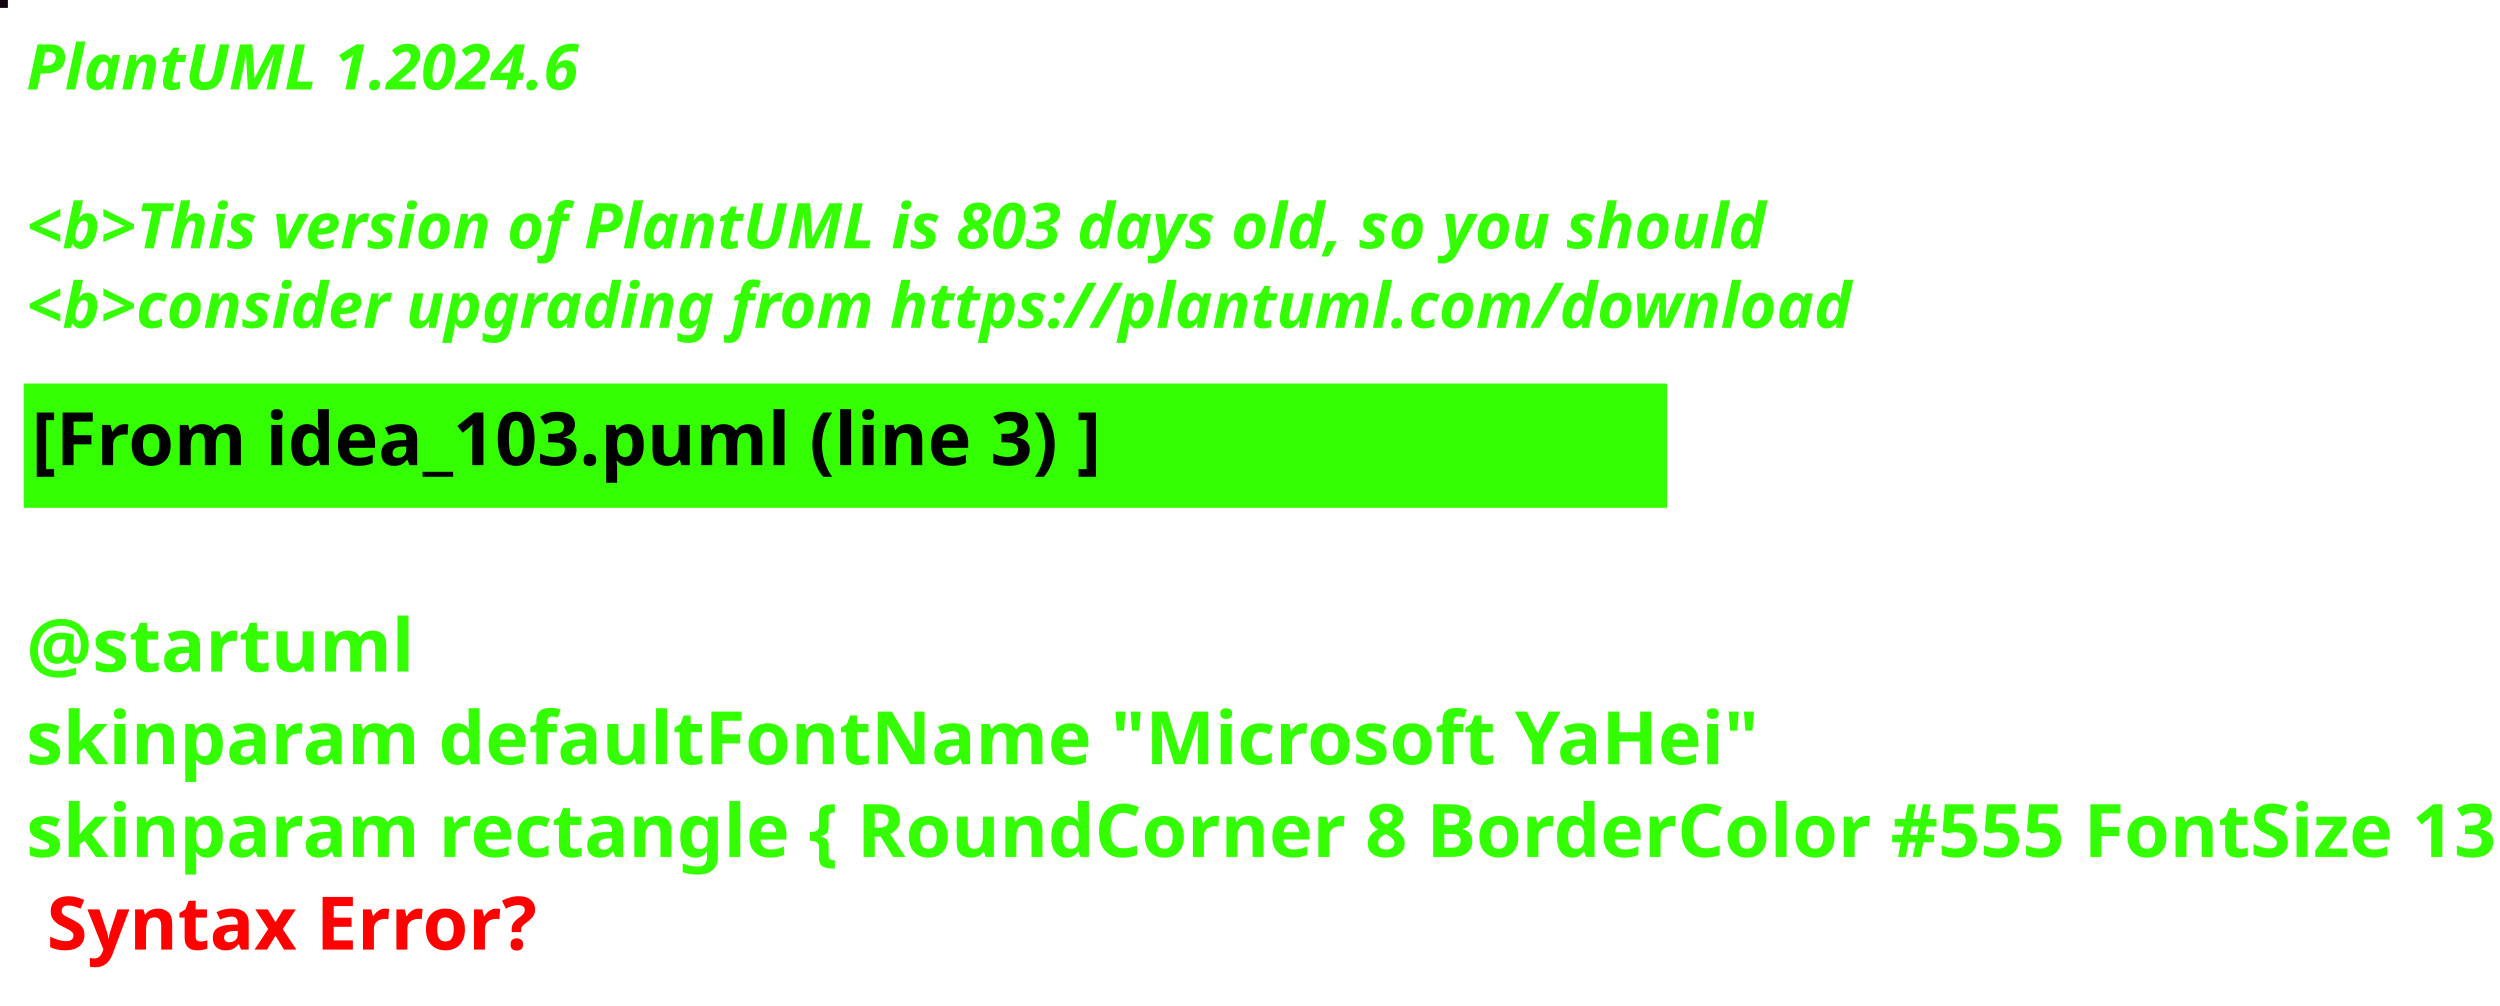
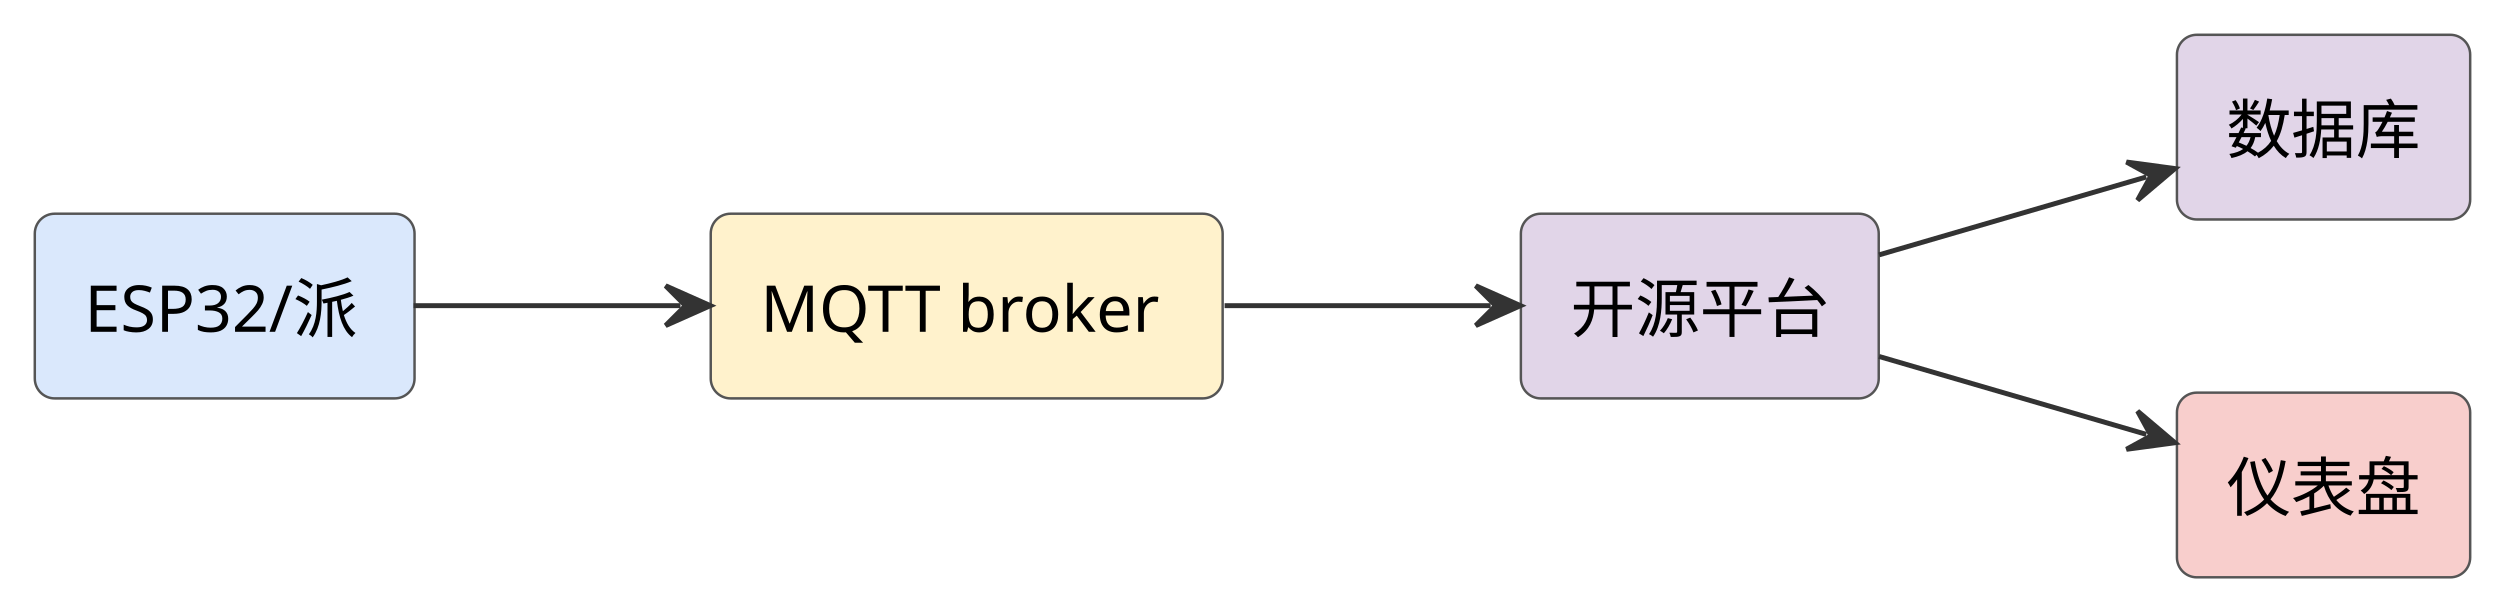
- <svg xmlns="http://www.w3.org/2000/svg" contentStyleType="text/css" height="191px" preserveAspectRatio="none" style="width:475px;height:191px;background:#000000;" version="1.1" viewBox="0 0 475 191" width="475px" zoomAndPan="magnify">
+ <svg xmlns="http://www.w3.org/2000/svg" contentStyleType="text/css" height="122px" preserveAspectRatio="none" style="width:503px;height:122px;background:#FFFFFF;" version="1.1" viewBox="0 0 503 122" width="503px" zoomAndPan="magnify">
  <defs />
  <g>
-     <rect fill="#130610" height="1" style="stroke:#130610;stroke-width:1.0;" width="1" x="0" y="0" />
-     <text fill="#33FF02" font-family="sans-serif" font-size="12" font-style="italic" font-weight="bold" lengthAdjust="spacing" textLength="105.375" x="5" y="17">PlantUML 1.2024.6</text>
-     <text fill="#33FF02" font-family="sans-serif" font-size="12" font-style="italic" font-weight="bold" lengthAdjust="spacing" textLength="3.334" x="5" y="32.094"> </text>
-     <text fill="#33FF02" font-family="sans-serif" font-size="12" font-style="italic" font-weight="bold" lengthAdjust="spacing" textLength="342.07" x="5" y="47.188">&lt;b&gt;This version of PlantUML is 803 days old, so you should</text>
-     <text fill="#33FF02" font-family="sans-serif" font-size="12" font-style="italic" font-weight="bold" lengthAdjust="spacing" textLength="344.01" x="5" y="62.281">&lt;b&gt;consider upgrading from https://plantuml.com/download</text>
-     <rect fill="#33FF02" height="22.609" style="stroke:#33FF02;stroke-width:1.0;" width="311.227" x="5" y="73.375" />
-     <text fill="#000000" font-family="sans-serif" font-size="14" font-weight="bold" lengthAdjust="spacing" textLength="197.6" x="6" y="88.375">[From idea_103.puml (line 3) ]</text>
-     <text fill="#33FF02" font-family="sans-serif" font-size="14" font-weight="bold" lengthAdjust="spacing" textLength="3.89" x="5" y="109.984"> </text>
-     <text fill="#33FF02" font-family="sans-serif" font-size="14" font-weight="bold" lengthAdjust="spacing" textLength="68.886" x="5" y="127.594">@startuml</text>
-     <text fill="#33FF02" font-family="sans-serif" font-size="14" font-weight="bold" lengthAdjust="spacing" textLength="311.227" x="5" y="145.203">skinparam defaultFontName "Microsoft YaHei"</text>
-     <text fill="#33FF02" font-family="sans-serif" font-size="14" font-weight="bold" lengthAdjust="spacing" text-decoration="wavy underline" textLength="463.682" x="5" y="162.812">skinparam rectangle { RoundCorner 8 BorderColor #555 FontSize 13 }</text>
-     <text fill="#FF0000" font-family="sans-serif" font-size="14" font-weight="bold" lengthAdjust="spacing" textLength="92.586" x="8.89" y="180.422">Syntax Error?</text>
+     <g id="elem_node">
+       <rect fill="#DAE8FC" height="37.158" rx="4" ry="4" style="stroke:#555555;stroke-width:0.5;" width="76.405" x="7" y="43" />
+       <text fill="#000000" font-family="Microsoft YaHei" font-size="13" lengthAdjust="spacing" textLength="56.405" x="17" y="66.755">ESP32/派</text>
+     </g>
+     <g id="elem_mqtt">
+       <rect fill="#FFF2CC" height="37.158" rx="4" ry="4" style="stroke:#555555;stroke-width:0.5;" width="102.996" x="143" y="43" />
+       <text fill="#000000" font-family="Microsoft YaHei" font-size="13" lengthAdjust="spacing" textLength="82.996" x="153" y="66.755">MQTT broker</text>
+     </g>
+     <g id="elem_plat">
+       <rect fill="#E1D5E8" height="37.158" rx="4" ry="4" style="stroke:#555555;stroke-width:0.5;" width="72" x="306" y="43" />
+       <text fill="#000000" font-family="Microsoft YaHei" font-size="13" lengthAdjust="spacing" textLength="52" x="316" y="66.755">开源平台</text>
+     </g>
+     <g id="elem_db">
+       <rect fill="#E1D5E8" height="37.158" rx="4" ry="4" style="stroke:#555555;stroke-width:0.5;" width="59" x="438" y="7" />
+       <text fill="#000000" font-family="Microsoft YaHei" font-size="13" lengthAdjust="spacing" textLength="39" x="448" y="30.755">数据库</text>
+     </g>
+     <g id="elem_web">
+       <rect fill="#F8CECC" height="37.158" rx="4" ry="4" style="stroke:#555555;stroke-width:0.5;" width="59" x="438" y="79" />
+       <text fill="#000000" font-family="Microsoft YaHei" font-size="13" lengthAdjust="spacing" textLength="39" x="448" y="102.755">仪表盘</text>
+     </g>
+     <g id="link_node_mqtt">
+       <path d="M83.22,61.5 C101.31,61.5 117.33,61.5 136.92,61.5 " fill="none" id="node-to-mqtt" style="stroke:#333333;stroke-width:1.0;" />
+       <polygon fill="#333333" points="142.92,61.5,133.92,57.5,137.92,61.5,133.92,65.5,142.92,61.5" style="stroke:#333333;stroke-width:1.0;" />
+     </g>
+     <g id="link_mqtt_plat">
+       <path d="M246.39,61.5 C266.06,61.5 282.07,61.5 299.92,61.5 " fill="none" id="mqtt-to-plat" style="stroke:#333333;stroke-width:1.0;" />
+       <polygon fill="#333333" points="305.92,61.5,296.92,57.5,300.92,61.5,296.92,65.5,305.92,61.5" style="stroke:#333333;stroke-width:1.0;" />
+     </g>
+     <g id="link_plat_db">
+       <path d="M378.06,51.28 C396.89,45.79 414.05,40.79 431.84,35.6 " fill="none" id="plat-to-db" style="stroke:#333333;stroke-width:1.0;" />
+       <polygon fill="#333333" points="437.6,33.92,427.84,32.601,432.8,35.32,430.08,40.281,437.6,33.92" style="stroke:#333333;stroke-width:1.0;" />
+     </g>
+     <g id="link_plat_web">
+       <path d="M378.06,71.72 C396.89,77.21 414.05,82.21 431.84,87.4 " fill="none" id="plat-to-web" style="stroke:#333333;stroke-width:1.0;" />
+       <polygon fill="#333333" points="437.6,89.08,430.08,82.719,432.8,87.68,427.84,90.399,437.6,89.08" style="stroke:#333333;stroke-width:1.0;" />
+     </g>
  </g>
</svg>
